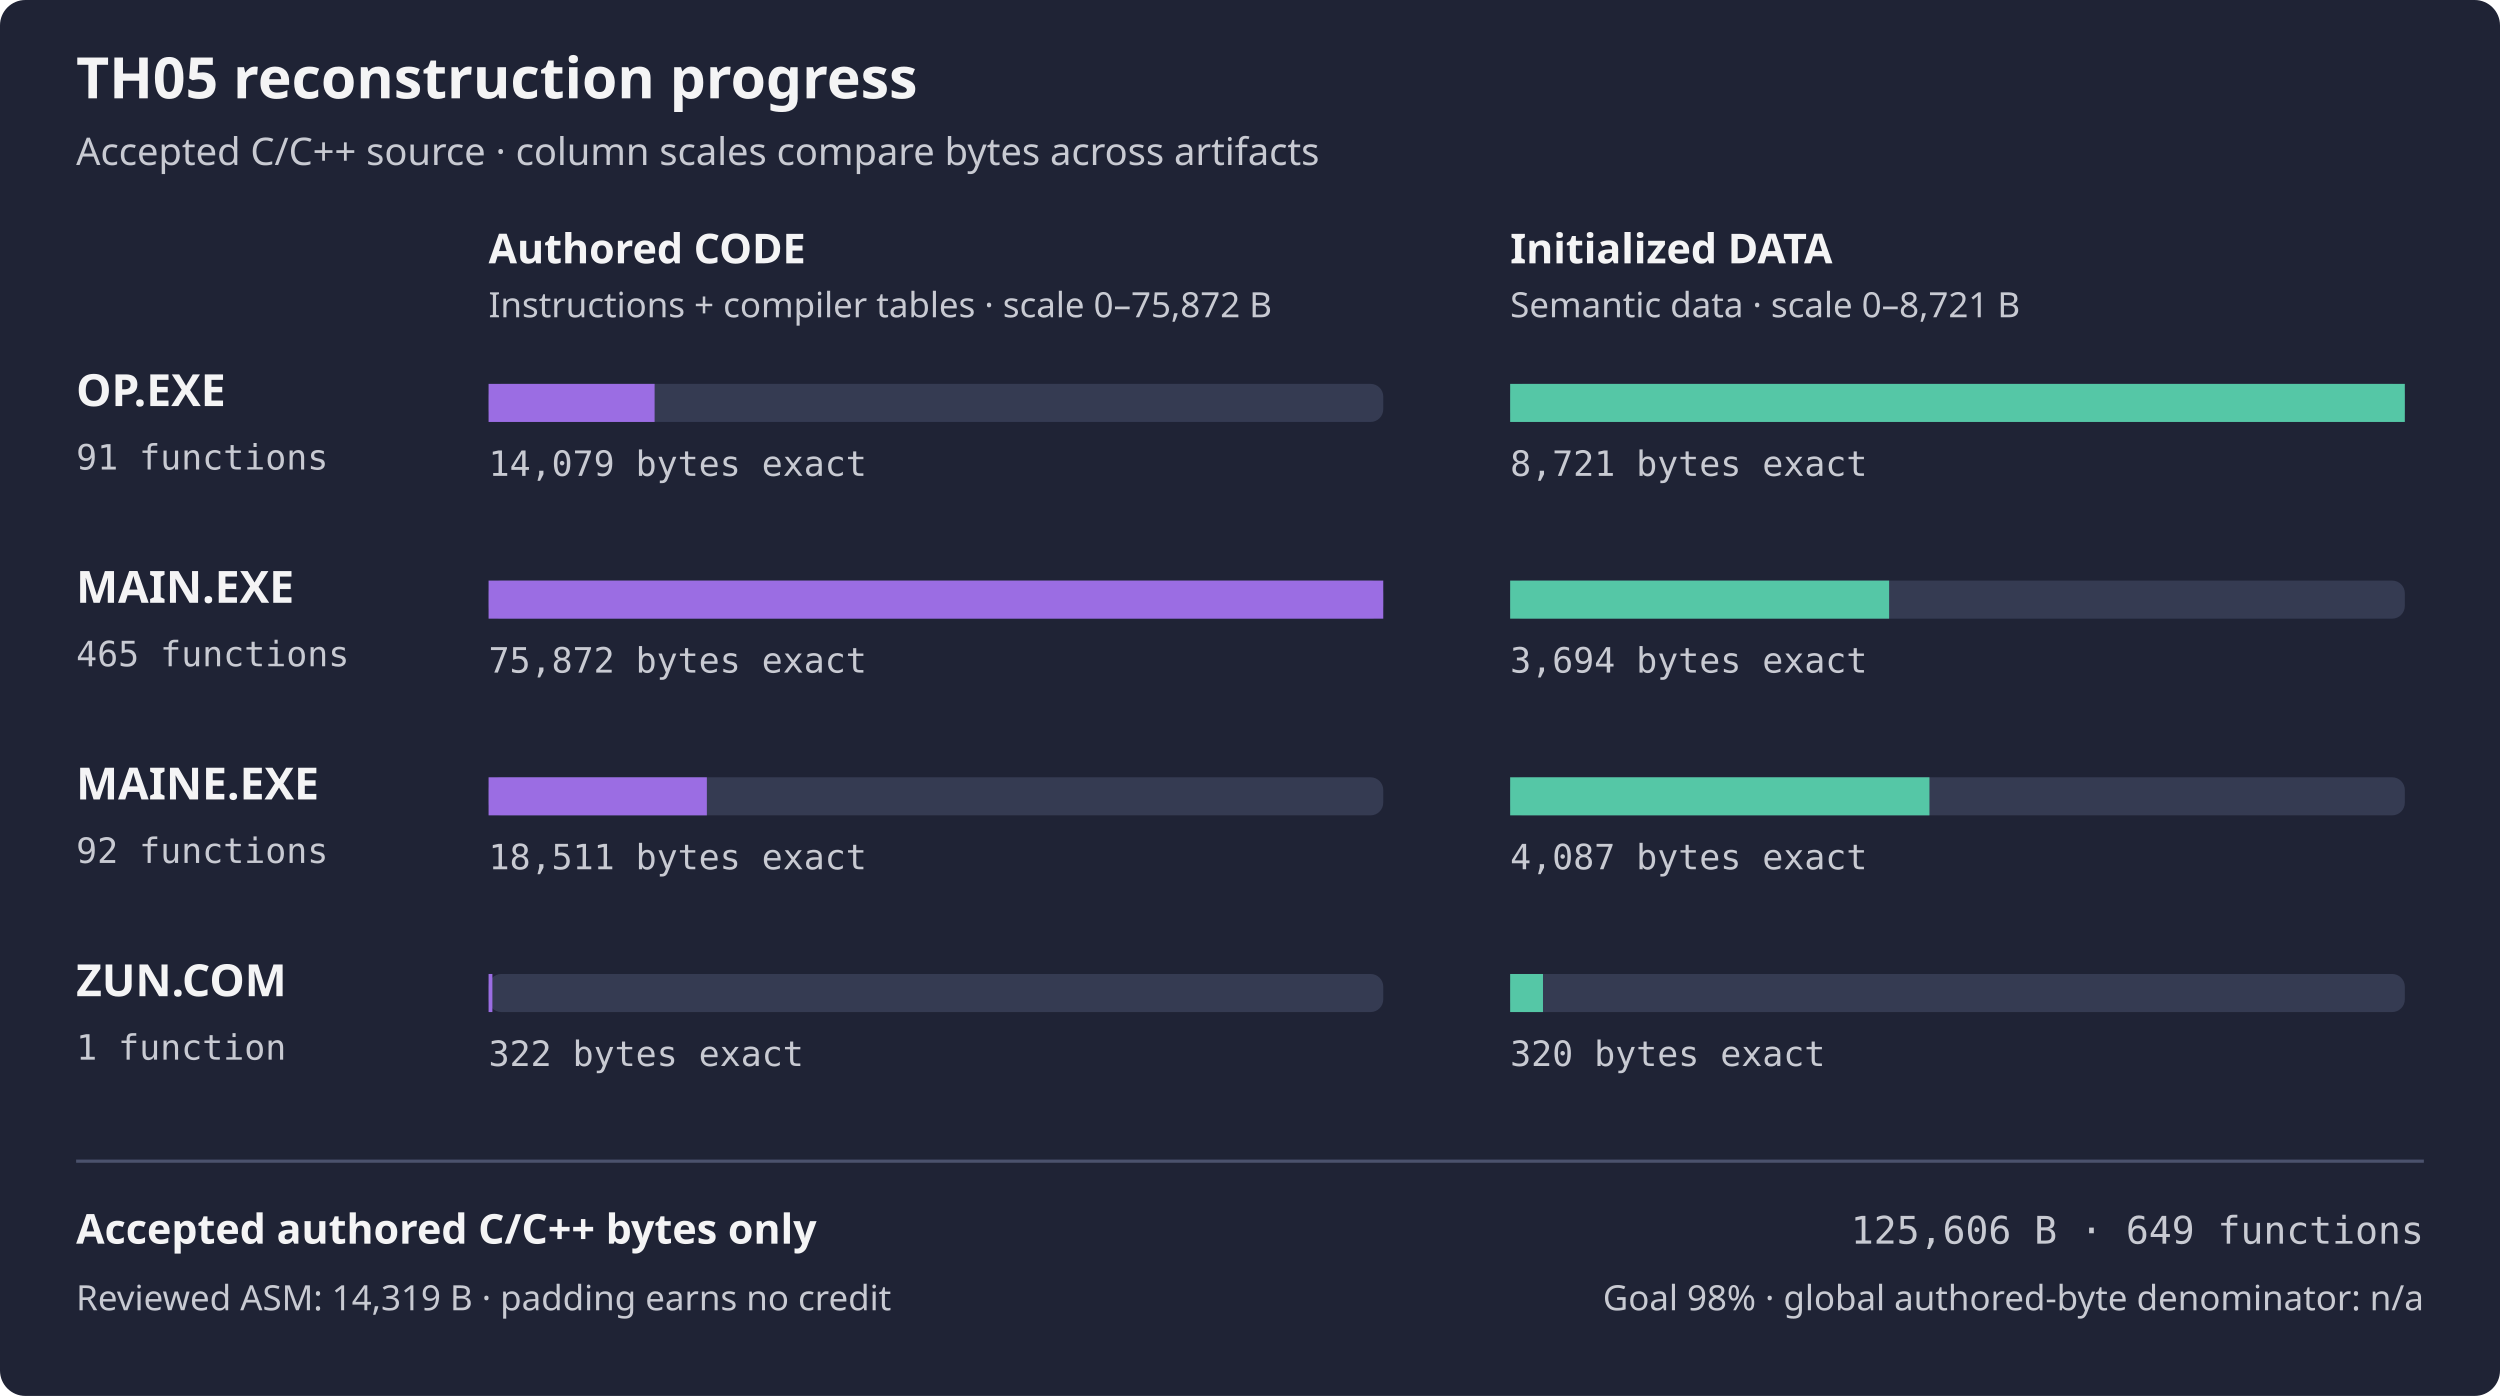
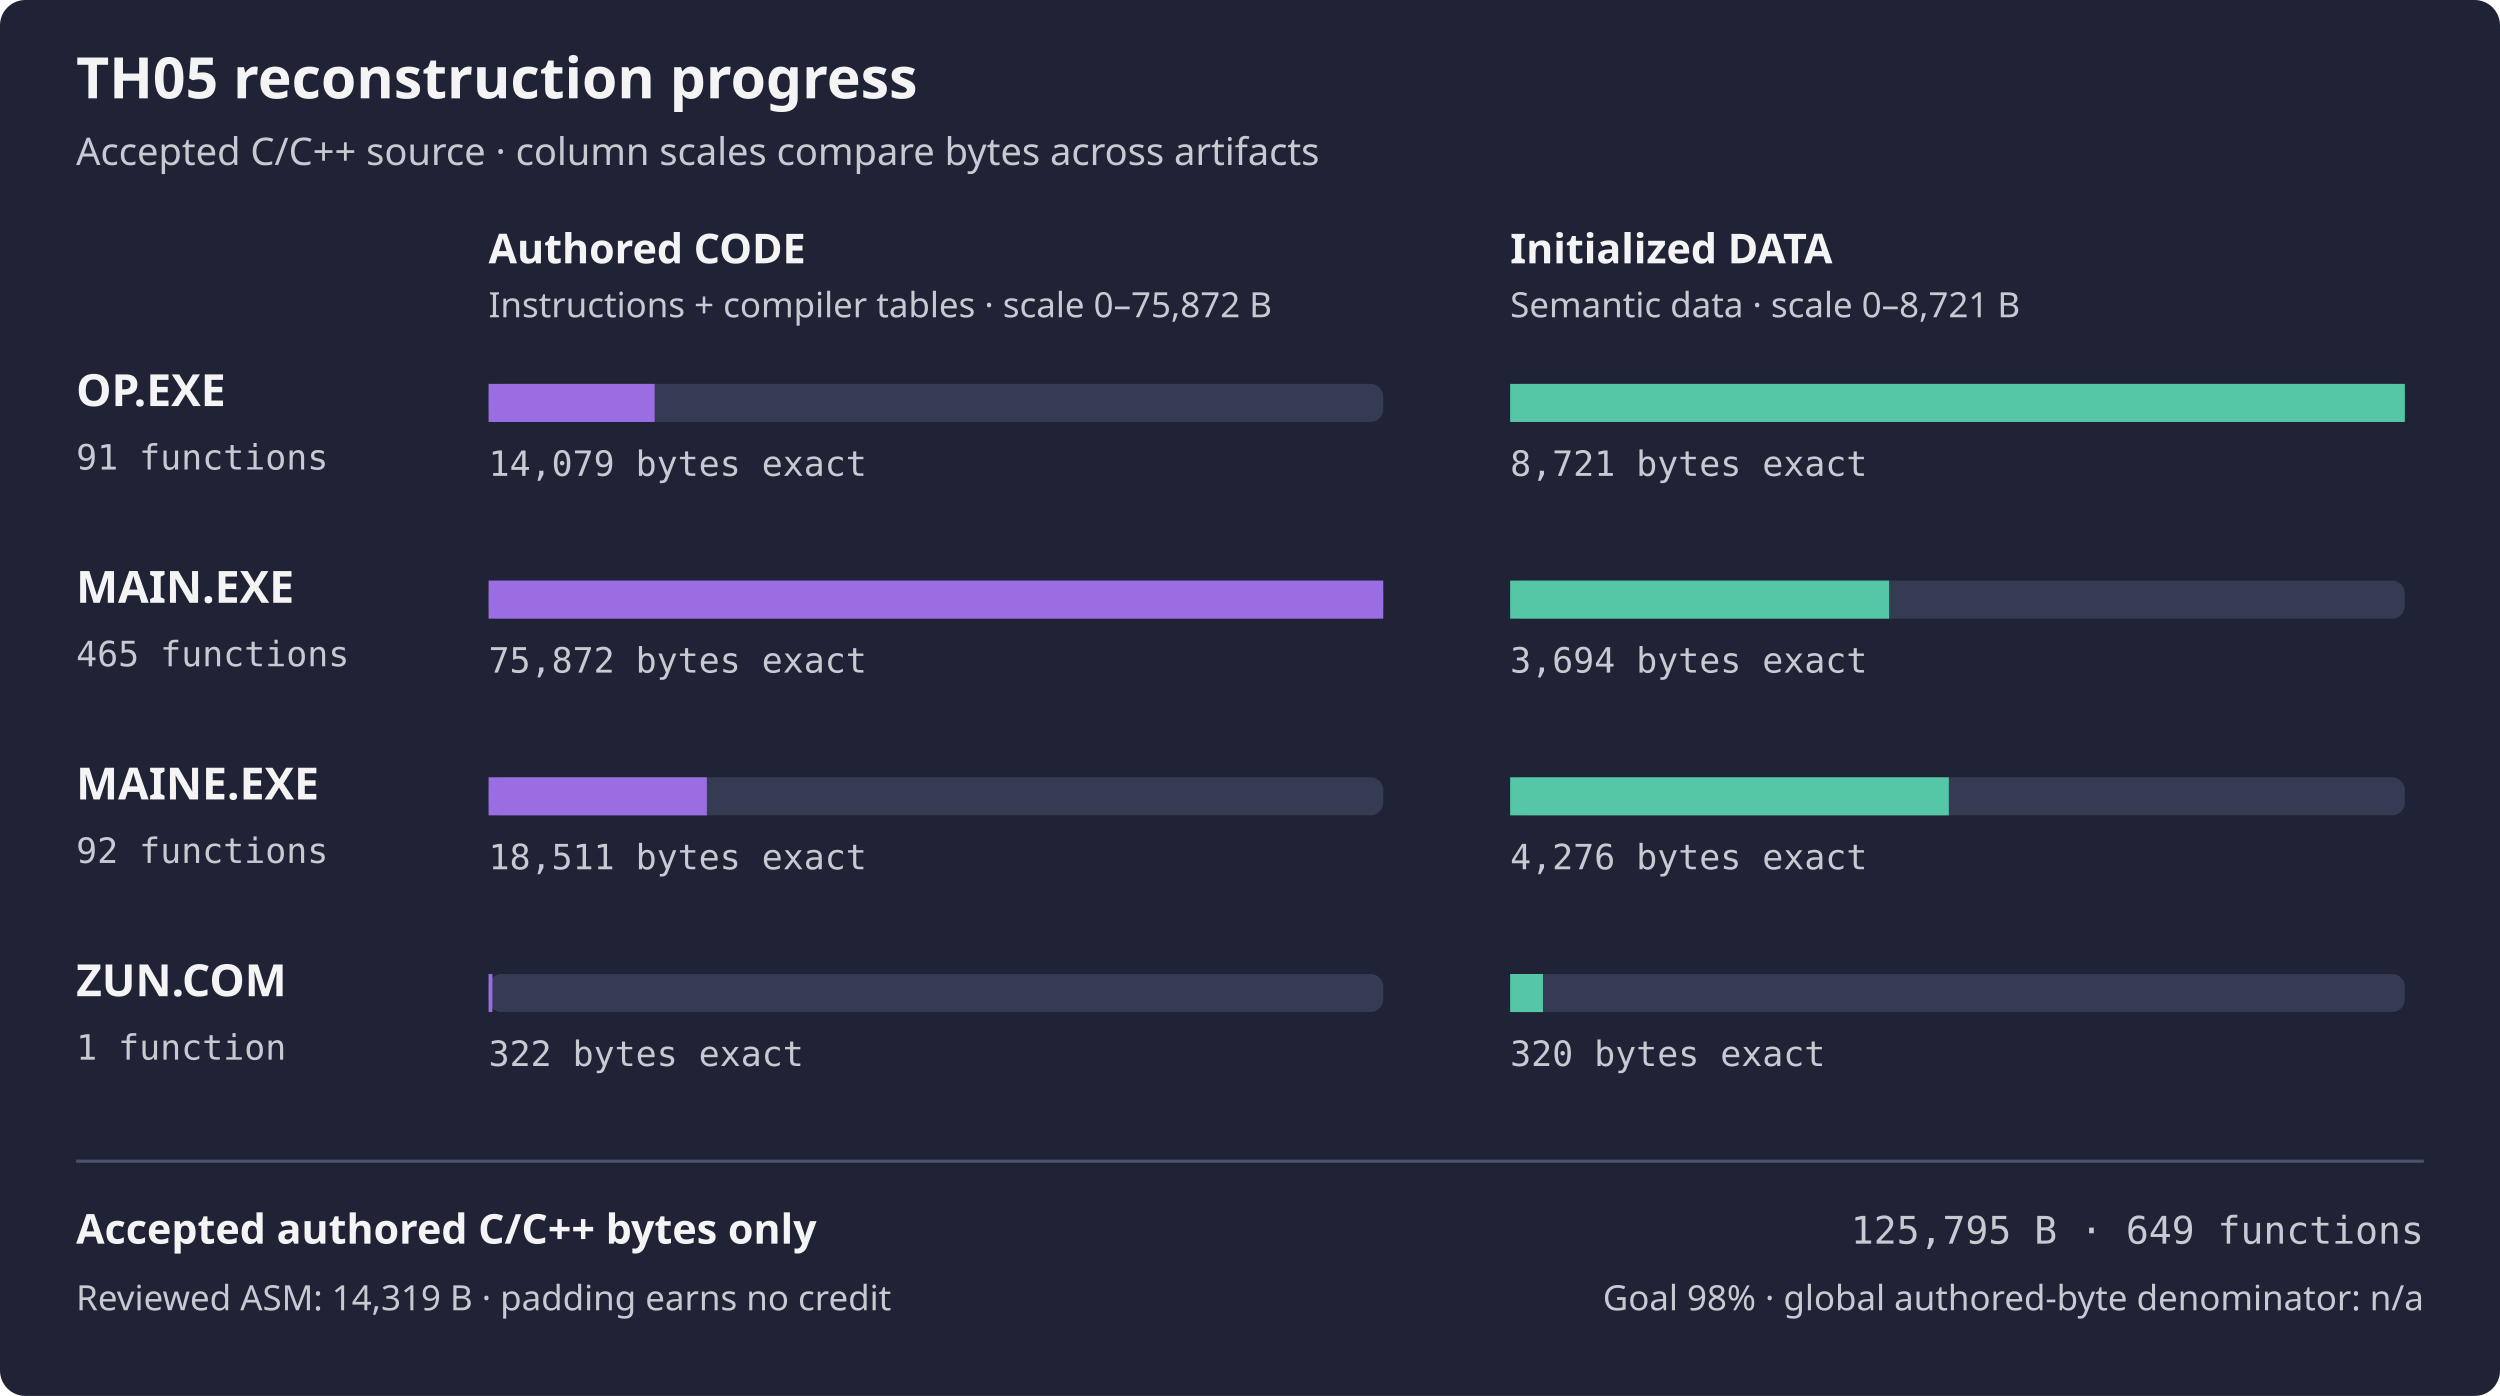
<svg xmlns="http://www.w3.org/2000/svg" width="788" height="440" viewBox="0 0 788 440" role="img" aria-labelledby="title desc">
  <rect width="788" height="440" rx="8" fill="#1f2335" />
  <text x="24" y="31" fill="#f4f4f5" font-family="sans-serif" font-size="18" font-weight="600">TH05 reconstruction progress</text>
  <text x="24" y="52" fill="#c8cad2" font-family="sans-serif" font-size="12">Accepted C/C++ source · column scales compare bytes across artifacts</text>
  <text x="154" y="83" fill="#f4f4f5" font-family="sans-serif" font-size="13" font-weight="600">Authored CODE</text>
  <text x="476" y="83" fill="#f4f4f5" font-family="sans-serif" font-size="13" font-weight="600">Initialized DATA</text>
  <text x="154" y="100" fill="#c8cad2" font-family="sans-serif" font-size="11">Instructions + compiler tables · scale 0–75,872 B</text>
  <text x="476" y="100" fill="#c8cad2" font-family="sans-serif" font-size="11">Semantic data · scale 0–8,721 B</text>
  <text x="24" y="128" fill="#f4f4f5" font-family="sans-serif" font-size="14" font-weight="600">OP.EXE</text>
  <text x="24" y="148" fill="#c8cad2" font-family="monospace" font-size="11">91 functions</text>
  <rect x="154" y="121" width="282" height="12" rx="4" fill="#353b52" />
  <rect x="154" y="121" width="52.33" height="12" fill="#9b6de3" />
  <rect x="476" y="121" width="282" height="12" rx="4" fill="#353b52" />
  <rect x="476" y="121" width="282.00" height="12" fill="#55c7a6" />
  <text x="154" y="150" fill="#c8cad2" font-family="monospace" font-size="11">14,079 bytes exact</text>
  <text x="476" y="150" fill="#c8cad2" font-family="monospace" font-size="11">8,721 bytes exact</text>
  <text x="24" y="190" fill="#f4f4f5" font-family="sans-serif" font-size="14" font-weight="600">MAIN.EXE</text>
  <text x="24" y="210" fill="#c8cad2" font-family="monospace" font-size="11">465 functions</text>
  <rect x="154" y="183" width="282" height="12" rx="4" fill="#353b52" />
  <rect x="154" y="183" width="282.00" height="12" fill="#9b6de3" />
  <rect x="476" y="183" width="282" height="12" rx="4" fill="#353b52" />
  <rect x="476" y="183" width="119.45" height="12" fill="#55c7a6" />
  <text x="154" y="212" fill="#c8cad2" font-family="monospace" font-size="11">75,872 bytes exact</text>
  <text x="476" y="212" fill="#c8cad2" font-family="monospace" font-size="11">3,694 bytes exact</text>
  <text x="24" y="252" fill="#f4f4f5" font-family="sans-serif" font-size="14" font-weight="600">MAINE.EXE</text>
  <text x="24" y="272" fill="#c8cad2" font-family="monospace" font-size="11">92 functions</text>
  <rect x="154" y="245" width="282" height="12" rx="4" fill="#353b52" />
  <rect x="154" y="245" width="68.80" height="12" fill="#9b6de3" />
  <rect x="476" y="245" width="282" height="12" rx="4" fill="#353b52" />
-   <rect x="476" y="245" width="132.16" height="12" fill="#55c7a6" />
+   <rect x="476" y="245" width="138.27" height="12" fill="#55c7a6" />
  <text x="154" y="274" fill="#c8cad2" font-family="monospace" font-size="11">18,511 bytes exact</text>
-   <text x="476" y="274" fill="#c8cad2" font-family="monospace" font-size="11">4,087 bytes exact</text>
+   <text x="476" y="274" fill="#c8cad2" font-family="monospace" font-size="11">4,276 bytes exact</text>
  <text x="24" y="314" fill="#f4f4f5" font-family="sans-serif" font-size="14" font-weight="600">ZUN.COM</text>
  <text x="24" y="334" fill="#c8cad2" font-family="monospace" font-size="11">1 function</text>
  <rect x="154" y="307" width="282" height="12" rx="4" fill="#353b52" />
  <rect x="154" y="307" width="1.20" height="12" fill="#9b6de3" />
  <rect x="476" y="307" width="282" height="12" rx="4" fill="#353b52" />
  <rect x="476" y="307" width="10.35" height="12" fill="#55c7a6" />
  <text x="154" y="336" fill="#c8cad2" font-family="monospace" font-size="11">322 bytes exact</text>
  <text x="476" y="336" fill="#c8cad2" font-family="monospace" font-size="11">320 bytes exact</text>
  <path d="M24 366 H764" stroke="#4b526d" />
  <text x="24" y="392" fill="#f4f4f5" font-family="sans-serif" font-size="13" font-weight="600">Accepted authored C/C++ bytes only</text>
-   <text x="764" y="392" fill="#c8cad2" font-family="monospace" text-anchor="end" font-size="12">125,606 B · 649 functions</text>
+   <text x="764" y="392" fill="#c8cad2" font-family="monospace" text-anchor="end" font-size="12">125,795 B · 649 functions</text>
  <text x="24" y="413" fill="#c8cad2" font-family="sans-serif" font-size="11">Reviewed ASM: 14,319 B · padding earns no credit</text>
  <text x="764" y="413" fill="#c8cad2" font-family="sans-serif" text-anchor="end" font-size="11">Goal 98% · global authored-byte denominator: n/a</text>
</svg>
